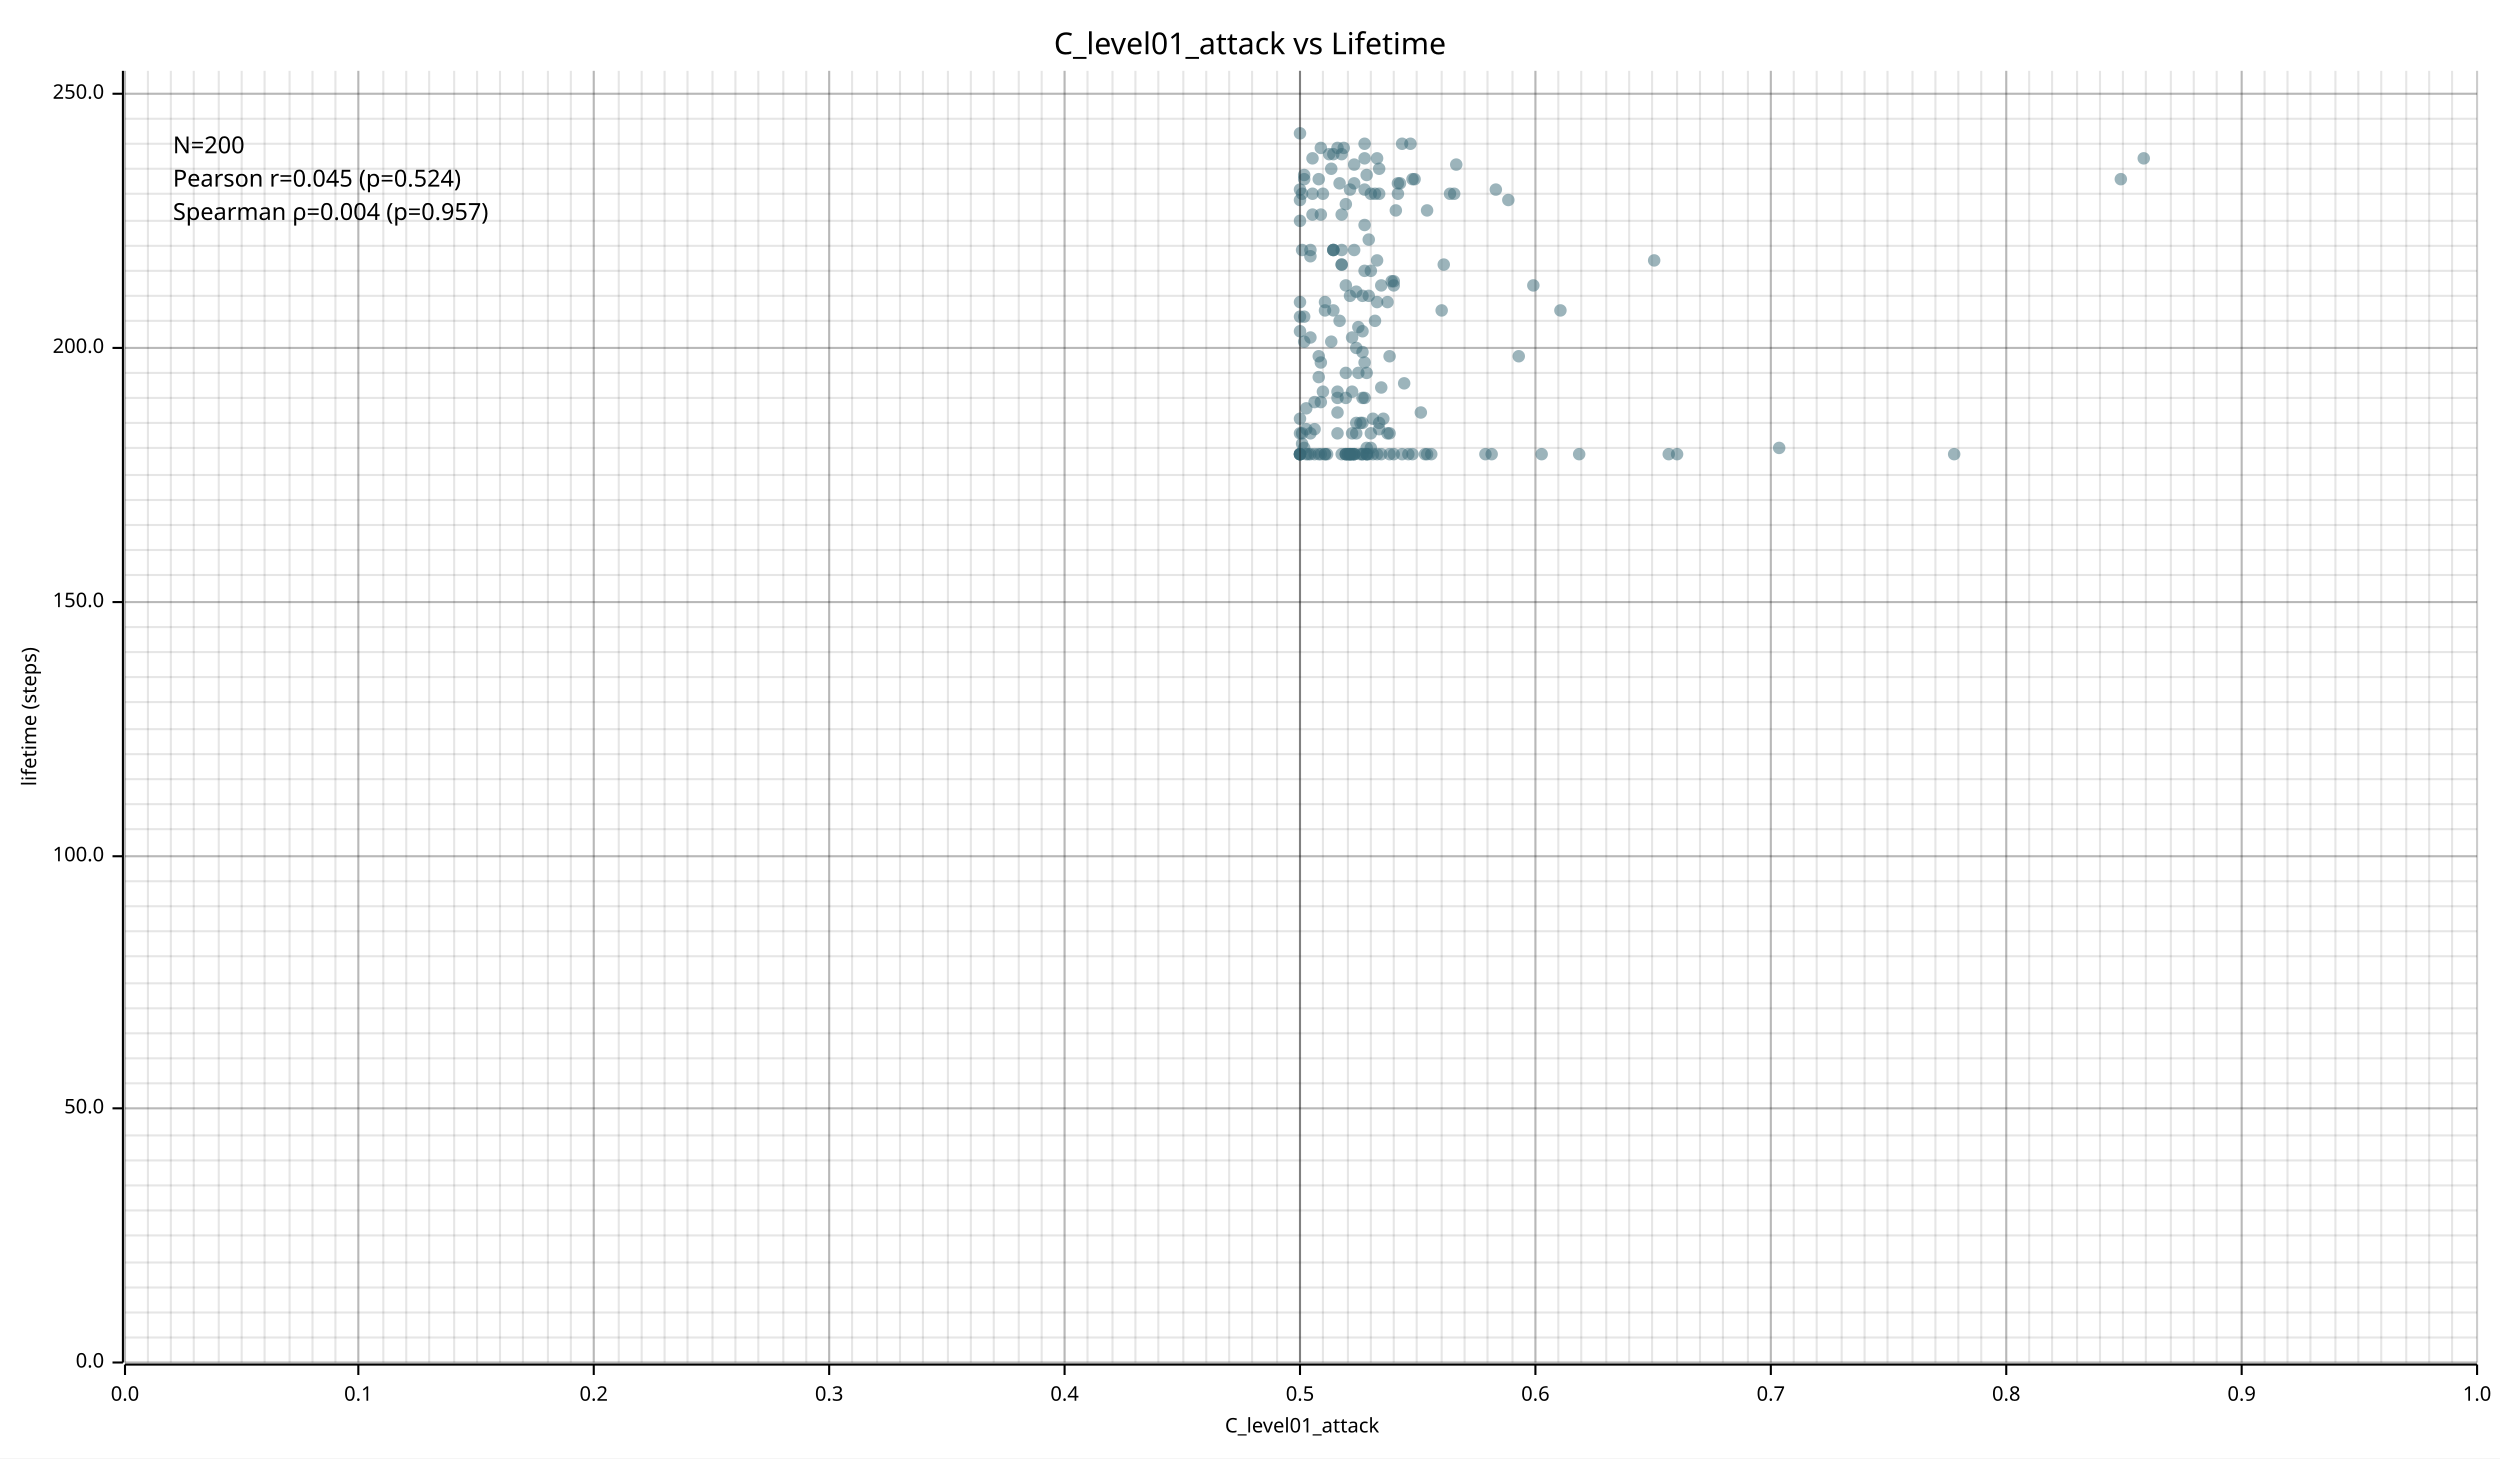
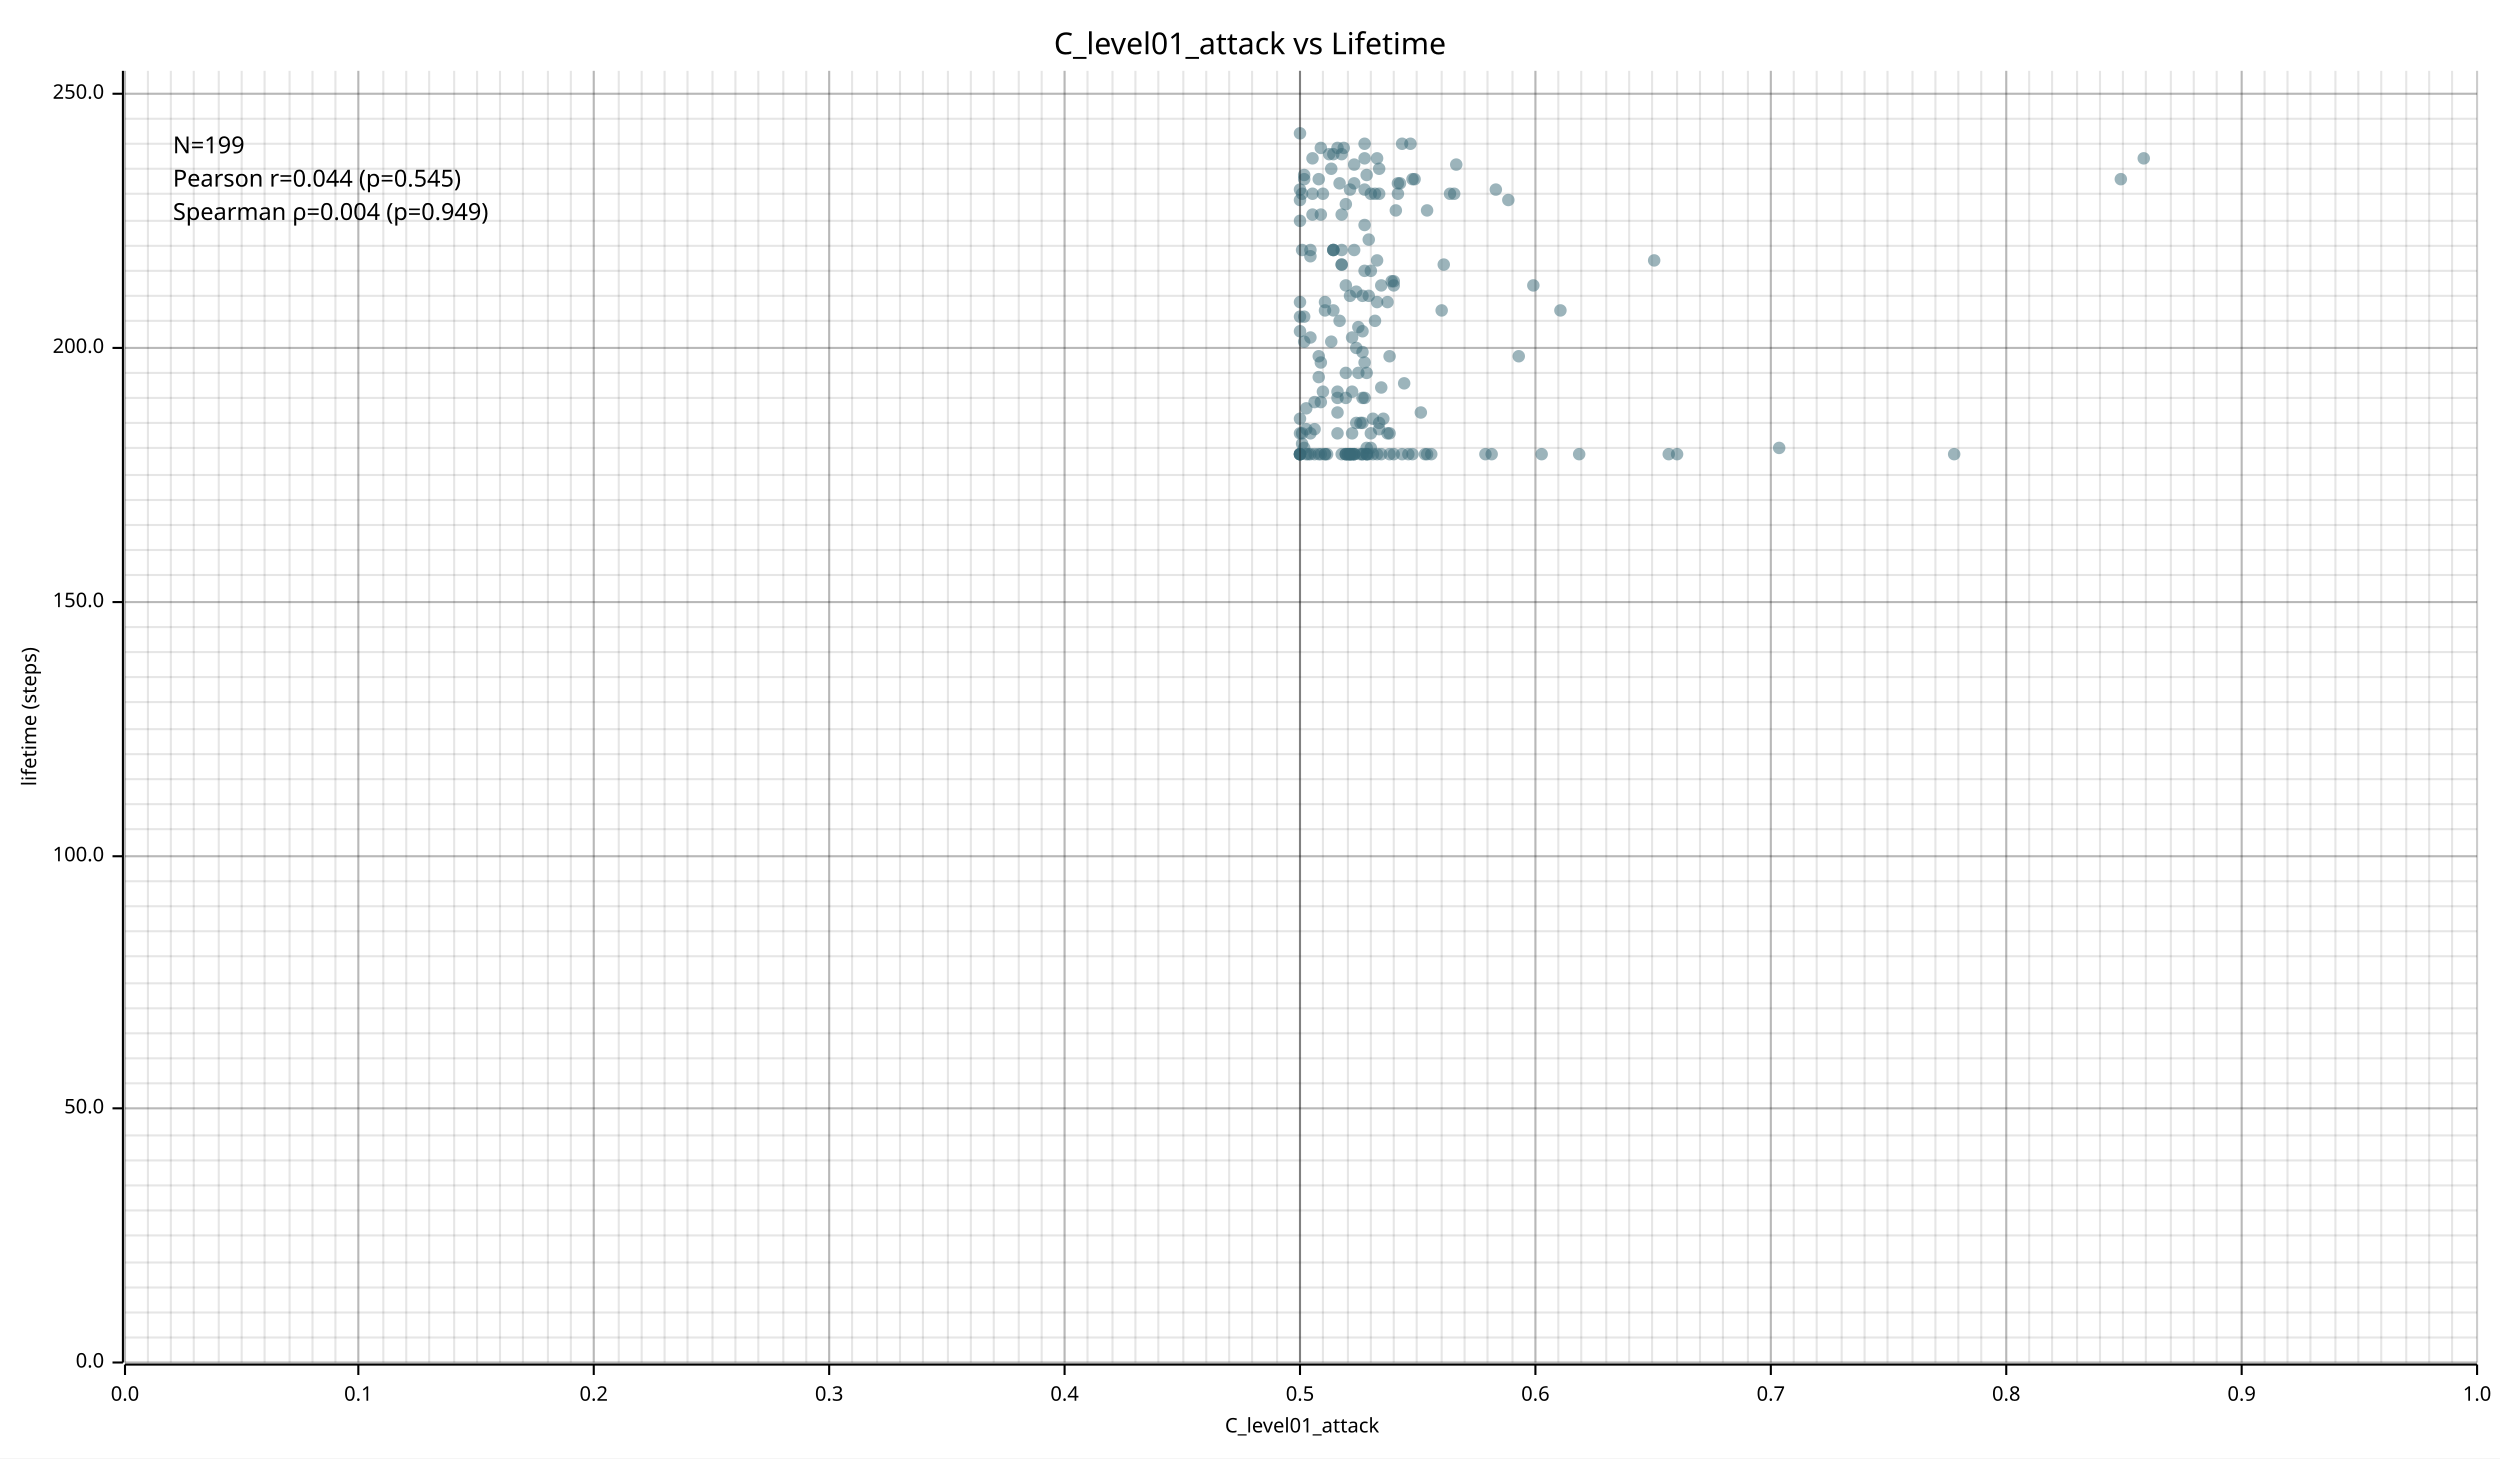
<svg xmlns="http://www.w3.org/2000/svg" width="1200" height="700" viewBox="0 0 1200 700">
  <rect x="0" y="0" width="1200" height="700" opacity="1" fill="#FFFFFF" stroke="none" />
  <text x="600" y="15" dy="0.76em" text-anchor="middle" font-family="sans-serif" font-size="14.516" opacity="1" fill="#000000">
C_level01_attack vs Lifetime
</text>
  <line opacity="0.1" stroke="#000000" stroke-width="1" x1="60" y1="654" x2="60" y2="34" />
  <line opacity="0.1" stroke="#000000" stroke-width="1" x1="71" y1="654" x2="71" y2="34" />
  <line opacity="0.1" stroke="#000000" stroke-width="1" x1="82" y1="654" x2="82" y2="34" />
  <line opacity="0.1" stroke="#000000" stroke-width="1" x1="93" y1="654" x2="93" y2="34" />
  <line opacity="0.1" stroke="#000000" stroke-width="1" x1="105" y1="654" x2="105" y2="34" />
  <line opacity="0.1" stroke="#000000" stroke-width="1" x1="116" y1="654" x2="116" y2="34" />
  <line opacity="0.1" stroke="#000000" stroke-width="1" x1="127" y1="654" x2="127" y2="34" />
  <line opacity="0.1" stroke="#000000" stroke-width="1" x1="139" y1="654" x2="139" y2="34" />
  <line opacity="0.1" stroke="#000000" stroke-width="1" x1="150" y1="654" x2="150" y2="34" />
  <line opacity="0.1" stroke="#000000" stroke-width="1" x1="161" y1="654" x2="161" y2="34" />
  <line opacity="0.1" stroke="#000000" stroke-width="1" x1="172" y1="654" x2="172" y2="34" />
  <line opacity="0.1" stroke="#000000" stroke-width="1" x1="184" y1="654" x2="184" y2="34" />
  <line opacity="0.1" stroke="#000000" stroke-width="1" x1="195" y1="654" x2="195" y2="34" />
  <line opacity="0.1" stroke="#000000" stroke-width="1" x1="206" y1="654" x2="206" y2="34" />
  <line opacity="0.1" stroke="#000000" stroke-width="1" x1="218" y1="654" x2="218" y2="34" />
  <line opacity="0.1" stroke="#000000" stroke-width="1" x1="229" y1="654" x2="229" y2="34" />
  <line opacity="0.1" stroke="#000000" stroke-width="1" x1="240" y1="654" x2="240" y2="34" />
  <line opacity="0.1" stroke="#000000" stroke-width="1" x1="251" y1="654" x2="251" y2="34" />
  <line opacity="0.1" stroke="#000000" stroke-width="1" x1="263" y1="654" x2="263" y2="34" />
  <line opacity="0.1" stroke="#000000" stroke-width="1" x1="274" y1="654" x2="274" y2="34" />
  <line opacity="0.1" stroke="#000000" stroke-width="1" x1="285" y1="654" x2="285" y2="34" />
  <line opacity="0.1" stroke="#000000" stroke-width="1" x1="297" y1="654" x2="297" y2="34" />
  <line opacity="0.1" stroke="#000000" stroke-width="1" x1="308" y1="654" x2="308" y2="34" />
  <line opacity="0.1" stroke="#000000" stroke-width="1" x1="319" y1="654" x2="319" y2="34" />
  <line opacity="0.1" stroke="#000000" stroke-width="1" x1="330" y1="654" x2="330" y2="34" />
  <line opacity="0.1" stroke="#000000" stroke-width="1" x1="342" y1="654" x2="342" y2="34" />
  <line opacity="0.1" stroke="#000000" stroke-width="1" x1="353" y1="654" x2="353" y2="34" />
  <line opacity="0.1" stroke="#000000" stroke-width="1" x1="364" y1="654" x2="364" y2="34" />
  <line opacity="0.1" stroke="#000000" stroke-width="1" x1="376" y1="654" x2="376" y2="34" />
  <line opacity="0.1" stroke="#000000" stroke-width="1" x1="387" y1="654" x2="387" y2="34" />
  <line opacity="0.1" stroke="#000000" stroke-width="1" x1="398" y1="654" x2="398" y2="34" />
  <line opacity="0.1" stroke="#000000" stroke-width="1" x1="409" y1="654" x2="409" y2="34" />
  <line opacity="0.1" stroke="#000000" stroke-width="1" x1="421" y1="654" x2="421" y2="34" />
  <line opacity="0.1" stroke="#000000" stroke-width="1" x1="432" y1="654" x2="432" y2="34" />
  <line opacity="0.1" stroke="#000000" stroke-width="1" x1="443" y1="654" x2="443" y2="34" />
  <line opacity="0.1" stroke="#000000" stroke-width="1" x1="455" y1="654" x2="455" y2="34" />
  <line opacity="0.1" stroke="#000000" stroke-width="1" x1="466" y1="654" x2="466" y2="34" />
  <line opacity="0.1" stroke="#000000" stroke-width="1" x1="477" y1="654" x2="477" y2="34" />
  <line opacity="0.1" stroke="#000000" stroke-width="1" x1="489" y1="654" x2="489" y2="34" />
  <line opacity="0.1" stroke="#000000" stroke-width="1" x1="500" y1="654" x2="500" y2="34" />
  <line opacity="0.1" stroke="#000000" stroke-width="1" x1="511" y1="654" x2="511" y2="34" />
  <line opacity="0.1" stroke="#000000" stroke-width="1" x1="522" y1="654" x2="522" y2="34" />
  <line opacity="0.1" stroke="#000000" stroke-width="1" x1="534" y1="654" x2="534" y2="34" />
  <line opacity="0.1" stroke="#000000" stroke-width="1" x1="545" y1="654" x2="545" y2="34" />
  <line opacity="0.1" stroke="#000000" stroke-width="1" x1="556" y1="654" x2="556" y2="34" />
  <line opacity="0.1" stroke="#000000" stroke-width="1" x1="568" y1="654" x2="568" y2="34" />
  <line opacity="0.1" stroke="#000000" stroke-width="1" x1="579" y1="654" x2="579" y2="34" />
  <line opacity="0.1" stroke="#000000" stroke-width="1" x1="590" y1="654" x2="590" y2="34" />
  <line opacity="0.1" stroke="#000000" stroke-width="1" x1="601" y1="654" x2="601" y2="34" />
  <line opacity="0.1" stroke="#000000" stroke-width="1" x1="613" y1="654" x2="613" y2="34" />
  <line opacity="0.1" stroke="#000000" stroke-width="1" x1="624" y1="654" x2="624" y2="34" />
  <line opacity="0.1" stroke="#000000" stroke-width="1" x1="635" y1="654" x2="635" y2="34" />
  <line opacity="0.1" stroke="#000000" stroke-width="1" x1="647" y1="654" x2="647" y2="34" />
  <line opacity="0.1" stroke="#000000" stroke-width="1" x1="658" y1="654" x2="658" y2="34" />
  <line opacity="0.1" stroke="#000000" stroke-width="1" x1="669" y1="654" x2="669" y2="34" />
  <line opacity="0.1" stroke="#000000" stroke-width="1" x1="680" y1="654" x2="680" y2="34" />
  <line opacity="0.1" stroke="#000000" stroke-width="1" x1="692" y1="654" x2="692" y2="34" />
  <line opacity="0.1" stroke="#000000" stroke-width="1" x1="703" y1="654" x2="703" y2="34" />
  <line opacity="0.1" stroke="#000000" stroke-width="1" x1="714" y1="654" x2="714" y2="34" />
  <line opacity="0.1" stroke="#000000" stroke-width="1" x1="726" y1="654" x2="726" y2="34" />
  <line opacity="0.1" stroke="#000000" stroke-width="1" x1="737" y1="654" x2="737" y2="34" />
  <line opacity="0.1" stroke="#000000" stroke-width="1" x1="748" y1="654" x2="748" y2="34" />
  <line opacity="0.1" stroke="#000000" stroke-width="1" x1="759" y1="654" x2="759" y2="34" />
  <line opacity="0.1" stroke="#000000" stroke-width="1" x1="771" y1="654" x2="771" y2="34" />
  <line opacity="0.1" stroke="#000000" stroke-width="1" x1="782" y1="654" x2="782" y2="34" />
  <line opacity="0.1" stroke="#000000" stroke-width="1" x1="793" y1="654" x2="793" y2="34" />
  <line opacity="0.1" stroke="#000000" stroke-width="1" x1="805" y1="654" x2="805" y2="34" />
  <line opacity="0.1" stroke="#000000" stroke-width="1" x1="816" y1="654" x2="816" y2="34" />
  <line opacity="0.1" stroke="#000000" stroke-width="1" x1="827" y1="654" x2="827" y2="34" />
  <line opacity="0.1" stroke="#000000" stroke-width="1" x1="839" y1="654" x2="839" y2="34" />
  <line opacity="0.1" stroke="#000000" stroke-width="1" x1="850" y1="654" x2="850" y2="34" />
  <line opacity="0.1" stroke="#000000" stroke-width="1" x1="861" y1="654" x2="861" y2="34" />
  <line opacity="0.1" stroke="#000000" stroke-width="1" x1="872" y1="654" x2="872" y2="34" />
  <line opacity="0.1" stroke="#000000" stroke-width="1" x1="884" y1="654" x2="884" y2="34" />
  <line opacity="0.1" stroke="#000000" stroke-width="1" x1="895" y1="654" x2="895" y2="34" />
  <line opacity="0.1" stroke="#000000" stroke-width="1" x1="906" y1="654" x2="906" y2="34" />
  <line opacity="0.1" stroke="#000000" stroke-width="1" x1="918" y1="654" x2="918" y2="34" />
  <line opacity="0.1" stroke="#000000" stroke-width="1" x1="929" y1="654" x2="929" y2="34" />
  <line opacity="0.1" stroke="#000000" stroke-width="1" x1="940" y1="654" x2="940" y2="34" />
  <line opacity="0.1" stroke="#000000" stroke-width="1" x1="951" y1="654" x2="951" y2="34" />
  <line opacity="0.1" stroke="#000000" stroke-width="1" x1="963" y1="654" x2="963" y2="34" />
  <line opacity="0.1" stroke="#000000" stroke-width="1" x1="974" y1="654" x2="974" y2="34" />
  <line opacity="0.1" stroke="#000000" stroke-width="1" x1="985" y1="654" x2="985" y2="34" />
  <line opacity="0.1" stroke="#000000" stroke-width="1" x1="997" y1="654" x2="997" y2="34" />
  <line opacity="0.1" stroke="#000000" stroke-width="1" x1="1008" y1="654" x2="1008" y2="34" />
  <line opacity="0.1" stroke="#000000" stroke-width="1" x1="1019" y1="654" x2="1019" y2="34" />
  <line opacity="0.1" stroke="#000000" stroke-width="1" x1="1030" y1="654" x2="1030" y2="34" />
  <line opacity="0.1" stroke="#000000" stroke-width="1" x1="1042" y1="654" x2="1042" y2="34" />
  <line opacity="0.1" stroke="#000000" stroke-width="1" x1="1053" y1="654" x2="1053" y2="34" />
  <line opacity="0.1" stroke="#000000" stroke-width="1" x1="1064" y1="654" x2="1064" y2="34" />
  <line opacity="0.1" stroke="#000000" stroke-width="1" x1="1076" y1="654" x2="1076" y2="34" />
  <line opacity="0.1" stroke="#000000" stroke-width="1" x1="1087" y1="654" x2="1087" y2="34" />
  <line opacity="0.1" stroke="#000000" stroke-width="1" x1="1098" y1="654" x2="1098" y2="34" />
  <line opacity="0.1" stroke="#000000" stroke-width="1" x1="1109" y1="654" x2="1109" y2="34" />
  <line opacity="0.1" stroke="#000000" stroke-width="1" x1="1121" y1="654" x2="1121" y2="34" />
  <line opacity="0.1" stroke="#000000" stroke-width="1" x1="1132" y1="654" x2="1132" y2="34" />
  <line opacity="0.1" stroke="#000000" stroke-width="1" x1="1143" y1="654" x2="1143" y2="34" />
  <line opacity="0.1" stroke="#000000" stroke-width="1" x1="1155" y1="654" x2="1155" y2="34" />
  <line opacity="0.1" stroke="#000000" stroke-width="1" x1="1166" y1="654" x2="1166" y2="34" />
  <line opacity="0.1" stroke="#000000" stroke-width="1" x1="1177" y1="654" x2="1177" y2="34" />
  <line opacity="0.1" stroke="#000000" stroke-width="1" x1="60" y1="654" x2="1189" y2="654" />
  <line opacity="0.1" stroke="#000000" stroke-width="1" x1="60" y1="642" x2="1189" y2="642" />
  <line opacity="0.1" stroke="#000000" stroke-width="1" x1="60" y1="630" x2="1189" y2="630" />
  <line opacity="0.1" stroke="#000000" stroke-width="1" x1="60" y1="618" x2="1189" y2="618" />
  <line opacity="0.1" stroke="#000000" stroke-width="1" x1="60" y1="606" x2="1189" y2="606" />
  <line opacity="0.1" stroke="#000000" stroke-width="1" x1="60" y1="593" x2="1189" y2="593" />
  <line opacity="0.1" stroke="#000000" stroke-width="1" x1="60" y1="581" x2="1189" y2="581" />
  <line opacity="0.1" stroke="#000000" stroke-width="1" x1="60" y1="569" x2="1189" y2="569" />
  <line opacity="0.1" stroke="#000000" stroke-width="1" x1="60" y1="557" x2="1189" y2="557" />
  <line opacity="0.1" stroke="#000000" stroke-width="1" x1="60" y1="545" x2="1189" y2="545" />
  <line opacity="0.1" stroke="#000000" stroke-width="1" x1="60" y1="532" x2="1189" y2="532" />
  <line opacity="0.1" stroke="#000000" stroke-width="1" x1="60" y1="520" x2="1189" y2="520" />
  <line opacity="0.1" stroke="#000000" stroke-width="1" x1="60" y1="508" x2="1189" y2="508" />
  <line opacity="0.1" stroke="#000000" stroke-width="1" x1="60" y1="496" x2="1189" y2="496" />
  <line opacity="0.1" stroke="#000000" stroke-width="1" x1="60" y1="484" x2="1189" y2="484" />
  <line opacity="0.1" stroke="#000000" stroke-width="1" x1="60" y1="472" x2="1189" y2="472" />
  <line opacity="0.1" stroke="#000000" stroke-width="1" x1="60" y1="459" x2="1189" y2="459" />
  <line opacity="0.1" stroke="#000000" stroke-width="1" x1="60" y1="447" x2="1189" y2="447" />
  <line opacity="0.1" stroke="#000000" stroke-width="1" x1="60" y1="435" x2="1189" y2="435" />
  <line opacity="0.1" stroke="#000000" stroke-width="1" x1="60" y1="423" x2="1189" y2="423" />
  <line opacity="0.1" stroke="#000000" stroke-width="1" x1="60" y1="411" x2="1189" y2="411" />
  <line opacity="0.1" stroke="#000000" stroke-width="1" x1="60" y1="398" x2="1189" y2="398" />
  <line opacity="0.1" stroke="#000000" stroke-width="1" x1="60" y1="386" x2="1189" y2="386" />
  <line opacity="0.1" stroke="#000000" stroke-width="1" x1="60" y1="374" x2="1189" y2="374" />
  <line opacity="0.1" stroke="#000000" stroke-width="1" x1="60" y1="362" x2="1189" y2="362" />
  <line opacity="0.1" stroke="#000000" stroke-width="1" x1="60" y1="350" x2="1189" y2="350" />
  <line opacity="0.1" stroke="#000000" stroke-width="1" x1="60" y1="337" x2="1189" y2="337" />
  <line opacity="0.1" stroke="#000000" stroke-width="1" x1="60" y1="325" x2="1189" y2="325" />
  <line opacity="0.1" stroke="#000000" stroke-width="1" x1="60" y1="313" x2="1189" y2="313" />
  <line opacity="0.1" stroke="#000000" stroke-width="1" x1="60" y1="301" x2="1189" y2="301" />
  <line opacity="0.1" stroke="#000000" stroke-width="1" x1="60" y1="289" x2="1189" y2="289" />
  <line opacity="0.1" stroke="#000000" stroke-width="1" x1="60" y1="276" x2="1189" y2="276" />
  <line opacity="0.1" stroke="#000000" stroke-width="1" x1="60" y1="264" x2="1189" y2="264" />
  <line opacity="0.1" stroke="#000000" stroke-width="1" x1="60" y1="252" x2="1189" y2="252" />
  <line opacity="0.1" stroke="#000000" stroke-width="1" x1="60" y1="240" x2="1189" y2="240" />
  <line opacity="0.1" stroke="#000000" stroke-width="1" x1="60" y1="228" x2="1189" y2="228" />
  <line opacity="0.1" stroke="#000000" stroke-width="1" x1="60" y1="215" x2="1189" y2="215" />
  <line opacity="0.1" stroke="#000000" stroke-width="1" x1="60" y1="203" x2="1189" y2="203" />
  <line opacity="0.1" stroke="#000000" stroke-width="1" x1="60" y1="191" x2="1189" y2="191" />
  <line opacity="0.1" stroke="#000000" stroke-width="1" x1="60" y1="179" x2="1189" y2="179" />
  <line opacity="0.1" stroke="#000000" stroke-width="1" x1="60" y1="167" x2="1189" y2="167" />
  <line opacity="0.1" stroke="#000000" stroke-width="1" x1="60" y1="154" x2="1189" y2="154" />
  <line opacity="0.1" stroke="#000000" stroke-width="1" x1="60" y1="142" x2="1189" y2="142" />
  <line opacity="0.1" stroke="#000000" stroke-width="1" x1="60" y1="130" x2="1189" y2="130" />
  <line opacity="0.1" stroke="#000000" stroke-width="1" x1="60" y1="118" x2="1189" y2="118" />
  <line opacity="0.1" stroke="#000000" stroke-width="1" x1="60" y1="106" x2="1189" y2="106" />
  <line opacity="0.1" stroke="#000000" stroke-width="1" x1="60" y1="93" x2="1189" y2="93" />
  <line opacity="0.1" stroke="#000000" stroke-width="1" x1="60" y1="81" x2="1189" y2="81" />
  <line opacity="0.1" stroke="#000000" stroke-width="1" x1="60" y1="69" x2="1189" y2="69" />
  <line opacity="0.1" stroke="#000000" stroke-width="1" x1="60" y1="57" x2="1189" y2="57" />
  <line opacity="0.1" stroke="#000000" stroke-width="1" x1="60" y1="45" x2="1189" y2="45" />
  <text x="10" y="344" dy="0.76em" text-anchor="middle" font-family="sans-serif" font-size="9.677" opacity="1" fill="#000000" transform="rotate(270, 10, 344)">
lifetime (steps)
</text>
  <text x="625" y="690" dy="-0.5ex" text-anchor="middle" font-family="sans-serif" font-size="9.677" opacity="1" fill="#000000">
C_level01_attack
</text>
  <line opacity="0.2" stroke="#000000" stroke-width="1" x1="60" y1="654" x2="60" y2="34" />
  <line opacity="0.2" stroke="#000000" stroke-width="1" x1="172" y1="654" x2="172" y2="34" />
  <line opacity="0.2" stroke="#000000" stroke-width="1" x1="285" y1="654" x2="285" y2="34" />
  <line opacity="0.2" stroke="#000000" stroke-width="1" x1="398" y1="654" x2="398" y2="34" />
  <line opacity="0.2" stroke="#000000" stroke-width="1" x1="511" y1="654" x2="511" y2="34" />
  <line opacity="0.2" stroke="#000000" stroke-width="1" x1="624" y1="654" x2="624" y2="34" />
  <line opacity="0.2" stroke="#000000" stroke-width="1" x1="737" y1="654" x2="737" y2="34" />
  <line opacity="0.2" stroke="#000000" stroke-width="1" x1="850" y1="654" x2="850" y2="34" />
  <line opacity="0.2" stroke="#000000" stroke-width="1" x1="963" y1="654" x2="963" y2="34" />
  <line opacity="0.2" stroke="#000000" stroke-width="1" x1="1076" y1="654" x2="1076" y2="34" />
  <line opacity="0.2" stroke="#000000" stroke-width="1" x1="1189" y1="654" x2="1189" y2="34" />
  <line opacity="0.2" stroke="#000000" stroke-width="1" x1="60" y1="654" x2="1189" y2="654" />
  <line opacity="0.2" stroke="#000000" stroke-width="1" x1="60" y1="532" x2="1189" y2="532" />
  <line opacity="0.2" stroke="#000000" stroke-width="1" x1="60" y1="411" x2="1189" y2="411" />
  <line opacity="0.2" stroke="#000000" stroke-width="1" x1="60" y1="289" x2="1189" y2="289" />
  <line opacity="0.2" stroke="#000000" stroke-width="1" x1="60" y1="167" x2="1189" y2="167" />
  <line opacity="0.2" stroke="#000000" stroke-width="1" x1="60" y1="45" x2="1189" y2="45" />
  <polyline fill="none" opacity="1" stroke="#000000" stroke-width="1" points="59,34 59,654 " />
  <text x="50" y="654" dy="0.5ex" text-anchor="end" font-family="sans-serif" font-size="9.677" opacity="1" fill="#000000">
0.0
</text>
  <polyline fill="none" opacity="1" stroke="#000000" stroke-width="1" points="54,654 59,654 " />
  <text x="50" y="532" dy="0.5ex" text-anchor="end" font-family="sans-serif" font-size="9.677" opacity="1" fill="#000000">
50.0
</text>
  <polyline fill="none" opacity="1" stroke="#000000" stroke-width="1" points="54,532 59,532 " />
  <text x="50" y="411" dy="0.5ex" text-anchor="end" font-family="sans-serif" font-size="9.677" opacity="1" fill="#000000">
100.0
</text>
  <polyline fill="none" opacity="1" stroke="#000000" stroke-width="1" points="54,411 59,411 " />
  <text x="50" y="289" dy="0.5ex" text-anchor="end" font-family="sans-serif" font-size="9.677" opacity="1" fill="#000000">
150.0
</text>
  <polyline fill="none" opacity="1" stroke="#000000" stroke-width="1" points="54,289 59,289 " />
  <text x="50" y="167" dy="0.5ex" text-anchor="end" font-family="sans-serif" font-size="9.677" opacity="1" fill="#000000">
200.0
</text>
  <polyline fill="none" opacity="1" stroke="#000000" stroke-width="1" points="54,167 59,167 " />
  <text x="50" y="45" dy="0.5ex" text-anchor="end" font-family="sans-serif" font-size="9.677" opacity="1" fill="#000000">
250.0
</text>
  <polyline fill="none" opacity="1" stroke="#000000" stroke-width="1" points="54,45 59,45 " />
  <polyline fill="none" opacity="1" stroke="#000000" stroke-width="1" points="60,655 1189,655 " />
  <text x="60" y="665" dy="0.76em" text-anchor="middle" font-family="sans-serif" font-size="9.677" opacity="1" fill="#000000">
0.0
</text>
  <polyline fill="none" opacity="1" stroke="#000000" stroke-width="1" points="60,655 60,660 " />
  <text x="172" y="665" dy="0.76em" text-anchor="middle" font-family="sans-serif" font-size="9.677" opacity="1" fill="#000000">
0.1
</text>
  <polyline fill="none" opacity="1" stroke="#000000" stroke-width="1" points="172,655 172,660 " />
  <text x="285" y="665" dy="0.76em" text-anchor="middle" font-family="sans-serif" font-size="9.677" opacity="1" fill="#000000">
0.2
</text>
  <polyline fill="none" opacity="1" stroke="#000000" stroke-width="1" points="285,655 285,660 " />
  <text x="398" y="665" dy="0.76em" text-anchor="middle" font-family="sans-serif" font-size="9.677" opacity="1" fill="#000000">
0.3
</text>
  <polyline fill="none" opacity="1" stroke="#000000" stroke-width="1" points="398,655 398,660 " />
  <text x="511" y="665" dy="0.76em" text-anchor="middle" font-family="sans-serif" font-size="9.677" opacity="1" fill="#000000">
0.4
</text>
  <polyline fill="none" opacity="1" stroke="#000000" stroke-width="1" points="511,655 511,660 " />
  <text x="624" y="665" dy="0.76em" text-anchor="middle" font-family="sans-serif" font-size="9.677" opacity="1" fill="#000000">
0.5
</text>
  <polyline fill="none" opacity="1" stroke="#000000" stroke-width="1" points="624,655 624,660 " />
  <text x="737" y="665" dy="0.76em" text-anchor="middle" font-family="sans-serif" font-size="9.677" opacity="1" fill="#000000">
0.6
</text>
  <polyline fill="none" opacity="1" stroke="#000000" stroke-width="1" points="737,655 737,660 " />
  <text x="850" y="665" dy="0.76em" text-anchor="middle" font-family="sans-serif" font-size="9.677" opacity="1" fill="#000000">
0.7
</text>
  <polyline fill="none" opacity="1" stroke="#000000" stroke-width="1" points="850,655 850,660 " />
  <text x="963" y="665" dy="0.76em" text-anchor="middle" font-family="sans-serif" font-size="9.677" opacity="1" fill="#000000">
0.8
</text>
  <polyline fill="none" opacity="1" stroke="#000000" stroke-width="1" points="963,655 963,660 " />
  <text x="1076" y="665" dy="0.76em" text-anchor="middle" font-family="sans-serif" font-size="9.677" opacity="1" fill="#000000">
0.9
</text>
  <polyline fill="none" opacity="1" stroke="#000000" stroke-width="1" points="1076,655 1076,660 " />
  <text x="1189" y="665" dy="0.76em" text-anchor="middle" font-family="sans-serif" font-size="9.677" opacity="1" fill="#000000">
1.0
</text>
  <polyline fill="none" opacity="1" stroke="#000000" stroke-width="1" points="1189,655 1189,660 " />
  <circle cx="647" cy="218" r="3" opacity="0.5" fill="#3A6A78" stroke="none" stroke-width="1" />
  <circle cx="805" cy="218" r="3" opacity="0.5" fill="#3A6A78" stroke="none" stroke-width="1" />
  <circle cx="646" cy="218" r="3" opacity="0.5" fill="#3A6A78" stroke="none" stroke-width="1" />
  <circle cx="648" cy="218" r="3" opacity="0.5" fill="#3A6A78" stroke="none" stroke-width="1" />
  <circle cx="629" cy="218" r="3" opacity="0.5" fill="#3A6A78" stroke="none" stroke-width="1" />
  <circle cx="636" cy="218" r="3" opacity="0.5" fill="#3A6A78" stroke="none" stroke-width="1" />
  <circle cx="649" cy="218" r="3" opacity="0.5" fill="#3A6A78" stroke="none" stroke-width="1" />
  <circle cx="663" cy="218" r="3" opacity="0.5" fill="#3A6A78" stroke="none" stroke-width="1" />
  <circle cx="650" cy="218" r="3" opacity="0.5" fill="#3A6A78" stroke="none" stroke-width="1" />
  <circle cx="625" cy="213" r="3" opacity="0.5" fill="#3A6A78" stroke="none" stroke-width="1" />
  <circle cx="629" cy="208" r="3" opacity="0.5" fill="#3A6A78" stroke="none" stroke-width="1" />
  <circle cx="624" cy="208" r="3" opacity="0.5" fill="#3A6A78" stroke="none" stroke-width="1" />
  <circle cx="662" cy="203" r="3" opacity="0.5" fill="#3A6A78" stroke="none" stroke-width="1" />
  <circle cx="655" cy="191" r="3" opacity="0.5" fill="#3A6A78" stroke="none" stroke-width="1" />
  <circle cx="649" cy="188" r="3" opacity="0.5" fill="#3A6A78" stroke="none" stroke-width="1" />
  <circle cx="652" cy="179" r="3" opacity="0.5" fill="#3A6A78" stroke="none" stroke-width="1" />
  <circle cx="654" cy="169" r="3" opacity="0.5" fill="#3A6A78" stroke="none" stroke-width="1" />
  <circle cx="643" cy="154" r="3" opacity="0.5" fill="#3A6A78" stroke="none" stroke-width="1" />
  <circle cx="660" cy="154" r="3" opacity="0.5" fill="#3A6A78" stroke="none" stroke-width="1" />
  <circle cx="658" cy="130" r="3" opacity="0.5" fill="#3A6A78" stroke="none" stroke-width="1" />
  <circle cx="625" cy="120" r="3" opacity="0.5" fill="#3A6A78" stroke="none" stroke-width="1" />
  <circle cx="650" cy="120" r="3" opacity="0.5" fill="#3A6A78" stroke="none" stroke-width="1" />
  <circle cx="630" cy="103" r="3" opacity="0.5" fill="#3A6A78" stroke="none" stroke-width="1" />
  <circle cx="624" cy="96" r="3" opacity="0.5" fill="#3A6A78" stroke="none" stroke-width="1" />
  <circle cx="696" cy="93" r="3" opacity="0.5" fill="#3A6A78" stroke="none" stroke-width="1" />
  <circle cx="662" cy="93" r="3" opacity="0.5" fill="#3A6A78" stroke="none" stroke-width="1" />
  <circle cx="625" cy="93" r="3" opacity="0.5" fill="#3A6A78" stroke="none" stroke-width="1" />
  <circle cx="658" cy="93" r="3" opacity="0.5" fill="#3A6A78" stroke="none" stroke-width="1" />
  <circle cx="638" cy="74" r="3" opacity="0.5" fill="#3A6A78" stroke="none" stroke-width="1" />
  <circle cx="640" cy="74" r="3" opacity="0.5" fill="#3A6A78" stroke="none" stroke-width="1" />
  <circle cx="673" cy="69" r="3" opacity="0.5" fill="#3A6A78" stroke="none" stroke-width="1" />
  <circle cx="624" cy="64" r="3" opacity="0.5" fill="#3A6A78" stroke="none" stroke-width="1" />
  <circle cx="628" cy="218" r="3" opacity="0.5" fill="#3A6A78" stroke="none" stroke-width="1" />
  <circle cx="653" cy="218" r="3" opacity="0.5" fill="#3A6A78" stroke="none" stroke-width="1" />
  <circle cx="627" cy="218" r="3" opacity="0.5" fill="#3A6A78" stroke="none" stroke-width="1" />
  <circle cx="624" cy="218" r="3" opacity="0.5" fill="#3A6A78" stroke="none" stroke-width="1" />
  <circle cx="634" cy="193" r="3" opacity="0.5" fill="#3A6A78" stroke="none" stroke-width="1" />
  <circle cx="642" cy="188" r="3" opacity="0.5" fill="#3A6A78" stroke="none" stroke-width="1" />
  <circle cx="649" cy="208" r="3" opacity="0.5" fill="#3A6A78" stroke="none" stroke-width="1" />
  <circle cx="650" cy="218" r="3" opacity="0.5" fill="#3A6A78" stroke="none" stroke-width="1" />
  <circle cx="640" cy="149" r="3" opacity="0.5" fill="#3A6A78" stroke="none" stroke-width="1" />
  <circle cx="657" cy="142" r="3" opacity="0.5" fill="#3A6A78" stroke="none" stroke-width="1" />
  <circle cx="736" cy="137" r="3" opacity="0.5" fill="#3A6A78" stroke="none" stroke-width="1" />
  <circle cx="854" cy="215" r="3" opacity="0.5" fill="#3A6A78" stroke="none" stroke-width="1" />
  <circle cx="644" cy="120" r="3" opacity="0.5" fill="#3A6A78" stroke="none" stroke-width="1" />
  <circle cx="647" cy="218" r="3" opacity="0.5" fill="#3A6A78" stroke="none" stroke-width="1" />
  <circle cx="624" cy="159" r="3" opacity="0.5" fill="#3A6A78" stroke="none" stroke-width="1" />
  <circle cx="633" cy="86" r="3" opacity="0.5" fill="#3A6A78" stroke="none" stroke-width="1" />
-   <circle cx="651" cy="208" r="3" opacity="0.5" fill="#3A6A78" stroke="none" stroke-width="1" />
  <circle cx="636" cy="145" r="3" opacity="0.5" fill="#3A6A78" stroke="none" stroke-width="1" />
  <circle cx="648" cy="218" r="3" opacity="0.5" fill="#3A6A78" stroke="none" stroke-width="1" />
  <circle cx="655" cy="69" r="3" opacity="0.5" fill="#3A6A78" stroke="none" stroke-width="1" />
  <circle cx="650" cy="79" r="3" opacity="0.5" fill="#3A6A78" stroke="none" stroke-width="1" />
  <circle cx="663" cy="186" r="3" opacity="0.5" fill="#3A6A78" stroke="none" stroke-width="1" />
  <circle cx="635" cy="93" r="3" opacity="0.5" fill="#3A6A78" stroke="none" stroke-width="1" />
  <circle cx="642" cy="71" r="3" opacity="0.5" fill="#3A6A78" stroke="none" stroke-width="1" />
  <circle cx="749" cy="149" r="3" opacity="0.5" fill="#3A6A78" stroke="none" stroke-width="1" />
  <circle cx="794" cy="125" r="3" opacity="0.5" fill="#3A6A78" stroke="none" stroke-width="1" />
  <circle cx="646" cy="137" r="3" opacity="0.5" fill="#3A6A78" stroke="none" stroke-width="1" />
  <circle cx="629" cy="123" r="3" opacity="0.5" fill="#3A6A78" stroke="none" stroke-width="1" />
  <circle cx="661" cy="125" r="3" opacity="0.5" fill="#3A6A78" stroke="none" stroke-width="1" />
  <circle cx="655" cy="91" r="3" opacity="0.5" fill="#3A6A78" stroke="none" stroke-width="1" />
  <circle cx="645" cy="71" r="3" opacity="0.5" fill="#3A6A78" stroke="none" stroke-width="1" />
  <circle cx="699" cy="79" r="3" opacity="0.5" fill="#3A6A78" stroke="none" stroke-width="1" />
  <circle cx="938" cy="218" r="3" opacity="0.5" fill="#3A6A78" stroke="none" stroke-width="1" />
  <circle cx="687" cy="218" r="3" opacity="0.5" fill="#3A6A78" stroke="none" stroke-width="1" />
  <circle cx="624" cy="218" r="3" opacity="0.5" fill="#3A6A78" stroke="none" stroke-width="1" />
  <circle cx="657" cy="218" r="3" opacity="0.5" fill="#3A6A78" stroke="none" stroke-width="1" />
  <circle cx="656" cy="218" r="3" opacity="0.5" fill="#3A6A78" stroke="none" stroke-width="1" />
  <circle cx="648" cy="142" r="3" opacity="0.5" fill="#3A6A78" stroke="none" stroke-width="1" />
  <circle cx="648" cy="218" r="3" opacity="0.5" fill="#3A6A78" stroke="none" stroke-width="1" />
  <circle cx="654" cy="218" r="3" opacity="0.5" fill="#3A6A78" stroke="none" stroke-width="1" />
  <circle cx="667" cy="208" r="3" opacity="0.5" fill="#3A6A78" stroke="none" stroke-width="1" />
  <circle cx="673" cy="218" r="3" opacity="0.5" fill="#3A6A78" stroke="none" stroke-width="1" />
  <circle cx="657" cy="115" r="3" opacity="0.5" fill="#3A6A78" stroke="none" stroke-width="1" />
  <circle cx="678" cy="86" r="3" opacity="0.5" fill="#3A6A78" stroke="none" stroke-width="1" />
  <circle cx="642" cy="198" r="3" opacity="0.5" fill="#3A6A78" stroke="none" stroke-width="1" />
  <circle cx="626" cy="152" r="3" opacity="0.5" fill="#3A6A78" stroke="none" stroke-width="1" />
  <circle cx="654" cy="191" r="3" opacity="0.5" fill="#3A6A78" stroke="none" stroke-width="1" />
  <circle cx="671" cy="88" r="3" opacity="0.5" fill="#3A6A78" stroke="none" stroke-width="1" />
  <circle cx="633" cy="171" r="3" opacity="0.5" fill="#3A6A78" stroke="none" stroke-width="1" />
  <circle cx="674" cy="184" r="3" opacity="0.5" fill="#3A6A78" stroke="none" stroke-width="1" />
  <circle cx="644" cy="127" r="3" opacity="0.5" fill="#3A6A78" stroke="none" stroke-width="1" />
  <circle cx="1018" cy="86" r="3" opacity="0.5" fill="#3A6A78" stroke="none" stroke-width="1" />
  <circle cx="678" cy="218" r="3" opacity="0.5" fill="#3A6A78" stroke="none" stroke-width="1" />
  <circle cx="640" cy="120" r="3" opacity="0.5" fill="#3A6A78" stroke="none" stroke-width="1" />
  <circle cx="655" cy="130" r="3" opacity="0.5" fill="#3A6A78" stroke="none" stroke-width="1" />
  <circle cx="625" cy="208" r="3" opacity="0.5" fill="#3A6A78" stroke="none" stroke-width="1" />
  <circle cx="669" cy="137" r="3" opacity="0.5" fill="#3A6A78" stroke="none" stroke-width="1" />
  <circle cx="648" cy="91" r="3" opacity="0.5" fill="#3A6A78" stroke="none" stroke-width="1" />
  <circle cx="644" cy="103" r="3" opacity="0.5" fill="#3A6A78" stroke="none" stroke-width="1" />
  <circle cx="651" cy="140" r="3" opacity="0.5" fill="#3A6A78" stroke="none" stroke-width="1" />
  <circle cx="646" cy="98" r="3" opacity="0.5" fill="#3A6A78" stroke="none" stroke-width="1" />
  <circle cx="642" cy="191" r="3" opacity="0.5" fill="#3A6A78" stroke="none" stroke-width="1" />
  <circle cx="630" cy="76" r="3" opacity="0.5" fill="#3A6A78" stroke="none" stroke-width="1" />
  <circle cx="656" cy="84" r="3" opacity="0.5" fill="#3A6A78" stroke="none" stroke-width="1" />
  <circle cx="631" cy="218" r="3" opacity="0.5" fill="#3A6A78" stroke="none" stroke-width="1" />
  <circle cx="684" cy="218" r="3" opacity="0.5" fill="#3A6A78" stroke="none" stroke-width="1" />
  <circle cx="659" cy="201" r="3" opacity="0.5" fill="#3A6A78" stroke="none" stroke-width="1" />
  <circle cx="624" cy="218" r="3" opacity="0.5" fill="#3A6A78" stroke="none" stroke-width="1" />
  <circle cx="654" cy="203" r="3" opacity="0.5" fill="#3A6A78" stroke="none" stroke-width="1" />
  <circle cx="633" cy="181" r="3" opacity="0.5" fill="#3A6A78" stroke="none" stroke-width="1" />
  <circle cx="630" cy="93" r="3" opacity="0.5" fill="#3A6A78" stroke="none" stroke-width="1" />
  <circle cx="636" cy="218" r="3" opacity="0.5" fill="#3A6A78" stroke="none" stroke-width="1" />
  <circle cx="654" cy="142" r="3" opacity="0.5" fill="#3A6A78" stroke="none" stroke-width="1" />
  <circle cx="640" cy="120" r="3" opacity="0.5" fill="#3A6A78" stroke="none" stroke-width="1" />
  <circle cx="649" cy="218" r="3" opacity="0.5" fill="#3A6A78" stroke="none" stroke-width="1" />
  <circle cx="651" cy="167" r="3" opacity="0.5" fill="#3A6A78" stroke="none" stroke-width="1" />
  <circle cx="666" cy="208" r="3" opacity="0.5" fill="#3A6A78" stroke="none" stroke-width="1" />
  <circle cx="644" cy="127" r="3" opacity="0.5" fill="#3A6A78" stroke="none" stroke-width="1" />
  <circle cx="642" cy="208" r="3" opacity="0.5" fill="#3A6A78" stroke="none" stroke-width="1" />
  <circle cx="664" cy="201" r="3" opacity="0.5" fill="#3A6A78" stroke="none" stroke-width="1" />
  <circle cx="656" cy="215" r="3" opacity="0.5" fill="#3A6A78" stroke="none" stroke-width="1" />
  <circle cx="661" cy="76" r="3" opacity="0.5" fill="#3A6A78" stroke="none" stroke-width="1" />
  <circle cx="654" cy="218" r="3" opacity="0.5" fill="#3A6A78" stroke="none" stroke-width="1" />
  <circle cx="646" cy="179" r="3" opacity="0.5" fill="#3A6A78" stroke="none" stroke-width="1" />
  <circle cx="661" cy="145" r="3" opacity="0.5" fill="#3A6A78" stroke="none" stroke-width="1" />
  <circle cx="801" cy="218" r="3" opacity="0.5" fill="#3A6A78" stroke="none" stroke-width="1" />
  <circle cx="651" cy="203" r="3" opacity="0.5" fill="#3A6A78" stroke="none" stroke-width="1" />
  <circle cx="667" cy="218" r="3" opacity="0.5" fill="#3A6A78" stroke="none" stroke-width="1" />
  <circle cx="643" cy="88" r="3" opacity="0.5" fill="#3A6A78" stroke="none" stroke-width="1" />
  <circle cx="649" cy="162" r="3" opacity="0.5" fill="#3A6A78" stroke="none" stroke-width="1" />
  <circle cx="668" cy="135" r="3" opacity="0.5" fill="#3A6A78" stroke="none" stroke-width="1" />
  <circle cx="624" cy="152" r="3" opacity="0.5" fill="#3A6A78" stroke="none" stroke-width="1" />
  <circle cx="662" cy="81" r="3" opacity="0.5" fill="#3A6A78" stroke="none" stroke-width="1" />
  <circle cx="635" cy="188" r="3" opacity="0.5" fill="#3A6A78" stroke="none" stroke-width="1" />
  <circle cx="650" cy="218" r="3" opacity="0.5" fill="#3A6A78" stroke="none" stroke-width="1" />
  <circle cx="626" cy="86" r="3" opacity="0.5" fill="#3A6A78" stroke="none" stroke-width="1" />
  <circle cx="627" cy="206" r="3" opacity="0.5" fill="#3A6A78" stroke="none" stroke-width="1" />
  <circle cx="698" cy="93" r="3" opacity="0.5" fill="#3A6A78" stroke="none" stroke-width="1" />
  <circle cx="653" cy="203" r="3" opacity="0.5" fill="#3A6A78" stroke="none" stroke-width="1" />
  <circle cx="640" cy="120" r="3" opacity="0.5" fill="#3A6A78" stroke="none" stroke-width="1" />
  <circle cx="662" cy="206" r="3" opacity="0.5" fill="#3A6A78" stroke="none" stroke-width="1" />
  <circle cx="669" cy="218" r="3" opacity="0.5" fill="#3A6A78" stroke="none" stroke-width="1" />
  <circle cx="637" cy="218" r="3" opacity="0.5" fill="#3A6A78" stroke="none" stroke-width="1" />
  <circle cx="655" cy="174" r="3" opacity="0.5" fill="#3A6A78" stroke="none" stroke-width="1" />
  <circle cx="660" cy="93" r="3" opacity="0.5" fill="#3A6A78" stroke="none" stroke-width="1" />
  <circle cx="634" cy="218" r="3" opacity="0.5" fill="#3A6A78" stroke="none" stroke-width="1" />
  <circle cx="676" cy="218" r="3" opacity="0.5" fill="#3A6A78" stroke="none" stroke-width="1" />
  <circle cx="656" cy="218" r="3" opacity="0.5" fill="#3A6A78" stroke="none" stroke-width="1" />
  <circle cx="627" cy="196" r="3" opacity="0.5" fill="#3A6A78" stroke="none" stroke-width="1" />
  <circle cx="626" cy="215" r="3" opacity="0.5" fill="#3A6A78" stroke="none" stroke-width="1" />
  <circle cx="663" cy="137" r="3" opacity="0.5" fill="#3A6A78" stroke="none" stroke-width="1" />
  <circle cx="685" cy="218" r="3" opacity="0.5" fill="#3A6A78" stroke="none" stroke-width="1" />
  <circle cx="646" cy="218" r="3" opacity="0.5" fill="#3A6A78" stroke="none" stroke-width="1" />
  <circle cx="658" cy="215" r="3" opacity="0.5" fill="#3A6A78" stroke="none" stroke-width="1" />
  <circle cx="677" cy="69" r="3" opacity="0.5" fill="#3A6A78" stroke="none" stroke-width="1" />
  <circle cx="626" cy="84" r="3" opacity="0.5" fill="#3A6A78" stroke="none" stroke-width="1" />
  <circle cx="670" cy="101" r="3" opacity="0.5" fill="#3A6A78" stroke="none" stroke-width="1" />
  <circle cx="624" cy="145" r="3" opacity="0.5" fill="#3A6A78" stroke="none" stroke-width="1" />
  <circle cx="624" cy="106" r="3" opacity="0.5" fill="#3A6A78" stroke="none" stroke-width="1" />
  <circle cx="724" cy="96" r="3" opacity="0.5" fill="#3A6A78" stroke="none" stroke-width="1" />
  <circle cx="646" cy="191" r="3" opacity="0.5" fill="#3A6A78" stroke="none" stroke-width="1" />
  <circle cx="716" cy="218" r="3" opacity="0.5" fill="#3A6A78" stroke="none" stroke-width="1" />
  <circle cx="624" cy="91" r="3" opacity="0.5" fill="#3A6A78" stroke="none" stroke-width="1" />
  <circle cx="634" cy="71" r="3" opacity="0.5" fill="#3A6A78" stroke="none" stroke-width="1" />
  <circle cx="659" cy="218" r="3" opacity="0.5" fill="#3A6A78" stroke="none" stroke-width="1" />
  <circle cx="629" cy="162" r="3" opacity="0.5" fill="#3A6A78" stroke="none" stroke-width="1" />
  <circle cx="650" cy="88" r="3" opacity="0.5" fill="#3A6A78" stroke="none" stroke-width="1" />
  <circle cx="634" cy="174" r="3" opacity="0.5" fill="#3A6A78" stroke="none" stroke-width="1" />
  <circle cx="654" cy="159" r="3" opacity="0.5" fill="#3A6A78" stroke="none" stroke-width="1" />
  <circle cx="667" cy="171" r="3" opacity="0.5" fill="#3A6A78" stroke="none" stroke-width="1" />
  <circle cx="644" cy="74" r="3" opacity="0.5" fill="#3A6A78" stroke="none" stroke-width="1" />
  <circle cx="693" cy="127" r="3" opacity="0.5" fill="#3A6A78" stroke="none" stroke-width="1" />
  <circle cx="656" cy="218" r="3" opacity="0.5" fill="#3A6A78" stroke="none" stroke-width="1" />
  <circle cx="646" cy="218" r="3" opacity="0.5" fill="#3A6A78" stroke="none" stroke-width="1" />
  <circle cx="713" cy="218" r="3" opacity="0.5" fill="#3A6A78" stroke="none" stroke-width="1" />
  <circle cx="661" cy="218" r="3" opacity="0.5" fill="#3A6A78" stroke="none" stroke-width="1" />
  <circle cx="624" cy="218" r="3" opacity="0.5" fill="#3A6A78" stroke="none" stroke-width="1" />
  <circle cx="671" cy="93" r="3" opacity="0.5" fill="#3A6A78" stroke="none" stroke-width="1" />
  <circle cx="758" cy="218" r="3" opacity="0.5" fill="#3A6A78" stroke="none" stroke-width="1" />
  <circle cx="624" cy="201" r="3" opacity="0.5" fill="#3A6A78" stroke="none" stroke-width="1" />
  <circle cx="644" cy="218" r="3" opacity="0.5" fill="#3A6A78" stroke="none" stroke-width="1" />
  <circle cx="648" cy="218" r="3" opacity="0.5" fill="#3A6A78" stroke="none" stroke-width="1" />
  <circle cx="718" cy="91" r="3" opacity="0.5" fill="#3A6A78" stroke="none" stroke-width="1" />
  <circle cx="624" cy="218" r="3" opacity="0.5" fill="#3A6A78" stroke="none" stroke-width="1" />
  <circle cx="729" cy="171" r="3" opacity="0.5" fill="#3A6A78" stroke="none" stroke-width="1" />
  <circle cx="682" cy="198" r="3" opacity="0.5" fill="#3A6A78" stroke="none" stroke-width="1" />
  <circle cx="669" cy="135" r="3" opacity="0.5" fill="#3A6A78" stroke="none" stroke-width="1" />
  <circle cx="652" cy="157" r="3" opacity="0.5" fill="#3A6A78" stroke="none" stroke-width="1" />
  <circle cx="685" cy="101" r="3" opacity="0.5" fill="#3A6A78" stroke="none" stroke-width="1" />
  <circle cx="1029" cy="76" r="3" opacity="0.5" fill="#3A6A78" stroke="none" stroke-width="1" />
  <circle cx="629" cy="120" r="3" opacity="0.5" fill="#3A6A78" stroke="none" stroke-width="1" />
  <circle cx="658" cy="208" r="3" opacity="0.5" fill="#3A6A78" stroke="none" stroke-width="1" />
  <circle cx="626" cy="164" r="3" opacity="0.5" fill="#3A6A78" stroke="none" stroke-width="1" />
  <circle cx="679" cy="86" r="3" opacity="0.5" fill="#3A6A78" stroke="none" stroke-width="1" />
  <circle cx="655" cy="76" r="3" opacity="0.5" fill="#3A6A78" stroke="none" stroke-width="1" />
  <circle cx="639" cy="81" r="3" opacity="0.5" fill="#3A6A78" stroke="none" stroke-width="1" />
  <circle cx="634" cy="103" r="3" opacity="0.5" fill="#3A6A78" stroke="none" stroke-width="1" />
  <circle cx="631" cy="206" r="3" opacity="0.5" fill="#3A6A78" stroke="none" stroke-width="1" />
  <circle cx="631" cy="193" r="3" opacity="0.5" fill="#3A6A78" stroke="none" stroke-width="1" />
  <circle cx="672" cy="88" r="3" opacity="0.5" fill="#3A6A78" stroke="none" stroke-width="1" />
  <circle cx="655" cy="108" r="3" opacity="0.5" fill="#3A6A78" stroke="none" stroke-width="1" />
  <circle cx="656" cy="179" r="3" opacity="0.5" fill="#3A6A78" stroke="none" stroke-width="1" />
  <circle cx="692" cy="149" r="3" opacity="0.5" fill="#3A6A78" stroke="none" stroke-width="1" />
  <circle cx="636" cy="149" r="3" opacity="0.5" fill="#3A6A78" stroke="none" stroke-width="1" />
  <circle cx="633" cy="218" r="3" opacity="0.5" fill="#3A6A78" stroke="none" stroke-width="1" />
  <circle cx="639" cy="164" r="3" opacity="0.5" fill="#3A6A78" stroke="none" stroke-width="1" />
  <circle cx="666" cy="145" r="3" opacity="0.5" fill="#3A6A78" stroke="none" stroke-width="1" />
  <circle cx="740" cy="218" r="3" opacity="0.5" fill="#3A6A78" stroke="none" stroke-width="1" />
  <polyline fill="none" opacity="0.3" stroke="#000000" stroke-width="1" points="624,654 624,34 " />
  <text x="83" y="65" dy="0.76em" text-anchor="start" font-family="sans-serif" font-size="11.29" opacity="1" fill="#000000">
- N=200
+ N=199
</text>
  <text x="83" y="81" dy="0.76em" text-anchor="start" font-family="sans-serif" font-size="11.29" opacity="1" fill="#000000">
- Pearson r=0.045 (p=0.524)
+ Pearson r=0.044 (p=0.545)
</text>
  <text x="83" y="97" dy="0.76em" text-anchor="start" font-family="sans-serif" font-size="11.29" opacity="1" fill="#000000">
- Spearman ρ=0.004 (p=0.957)
+ Spearman ρ=0.004 (p=0.949)
</text>
</svg>
